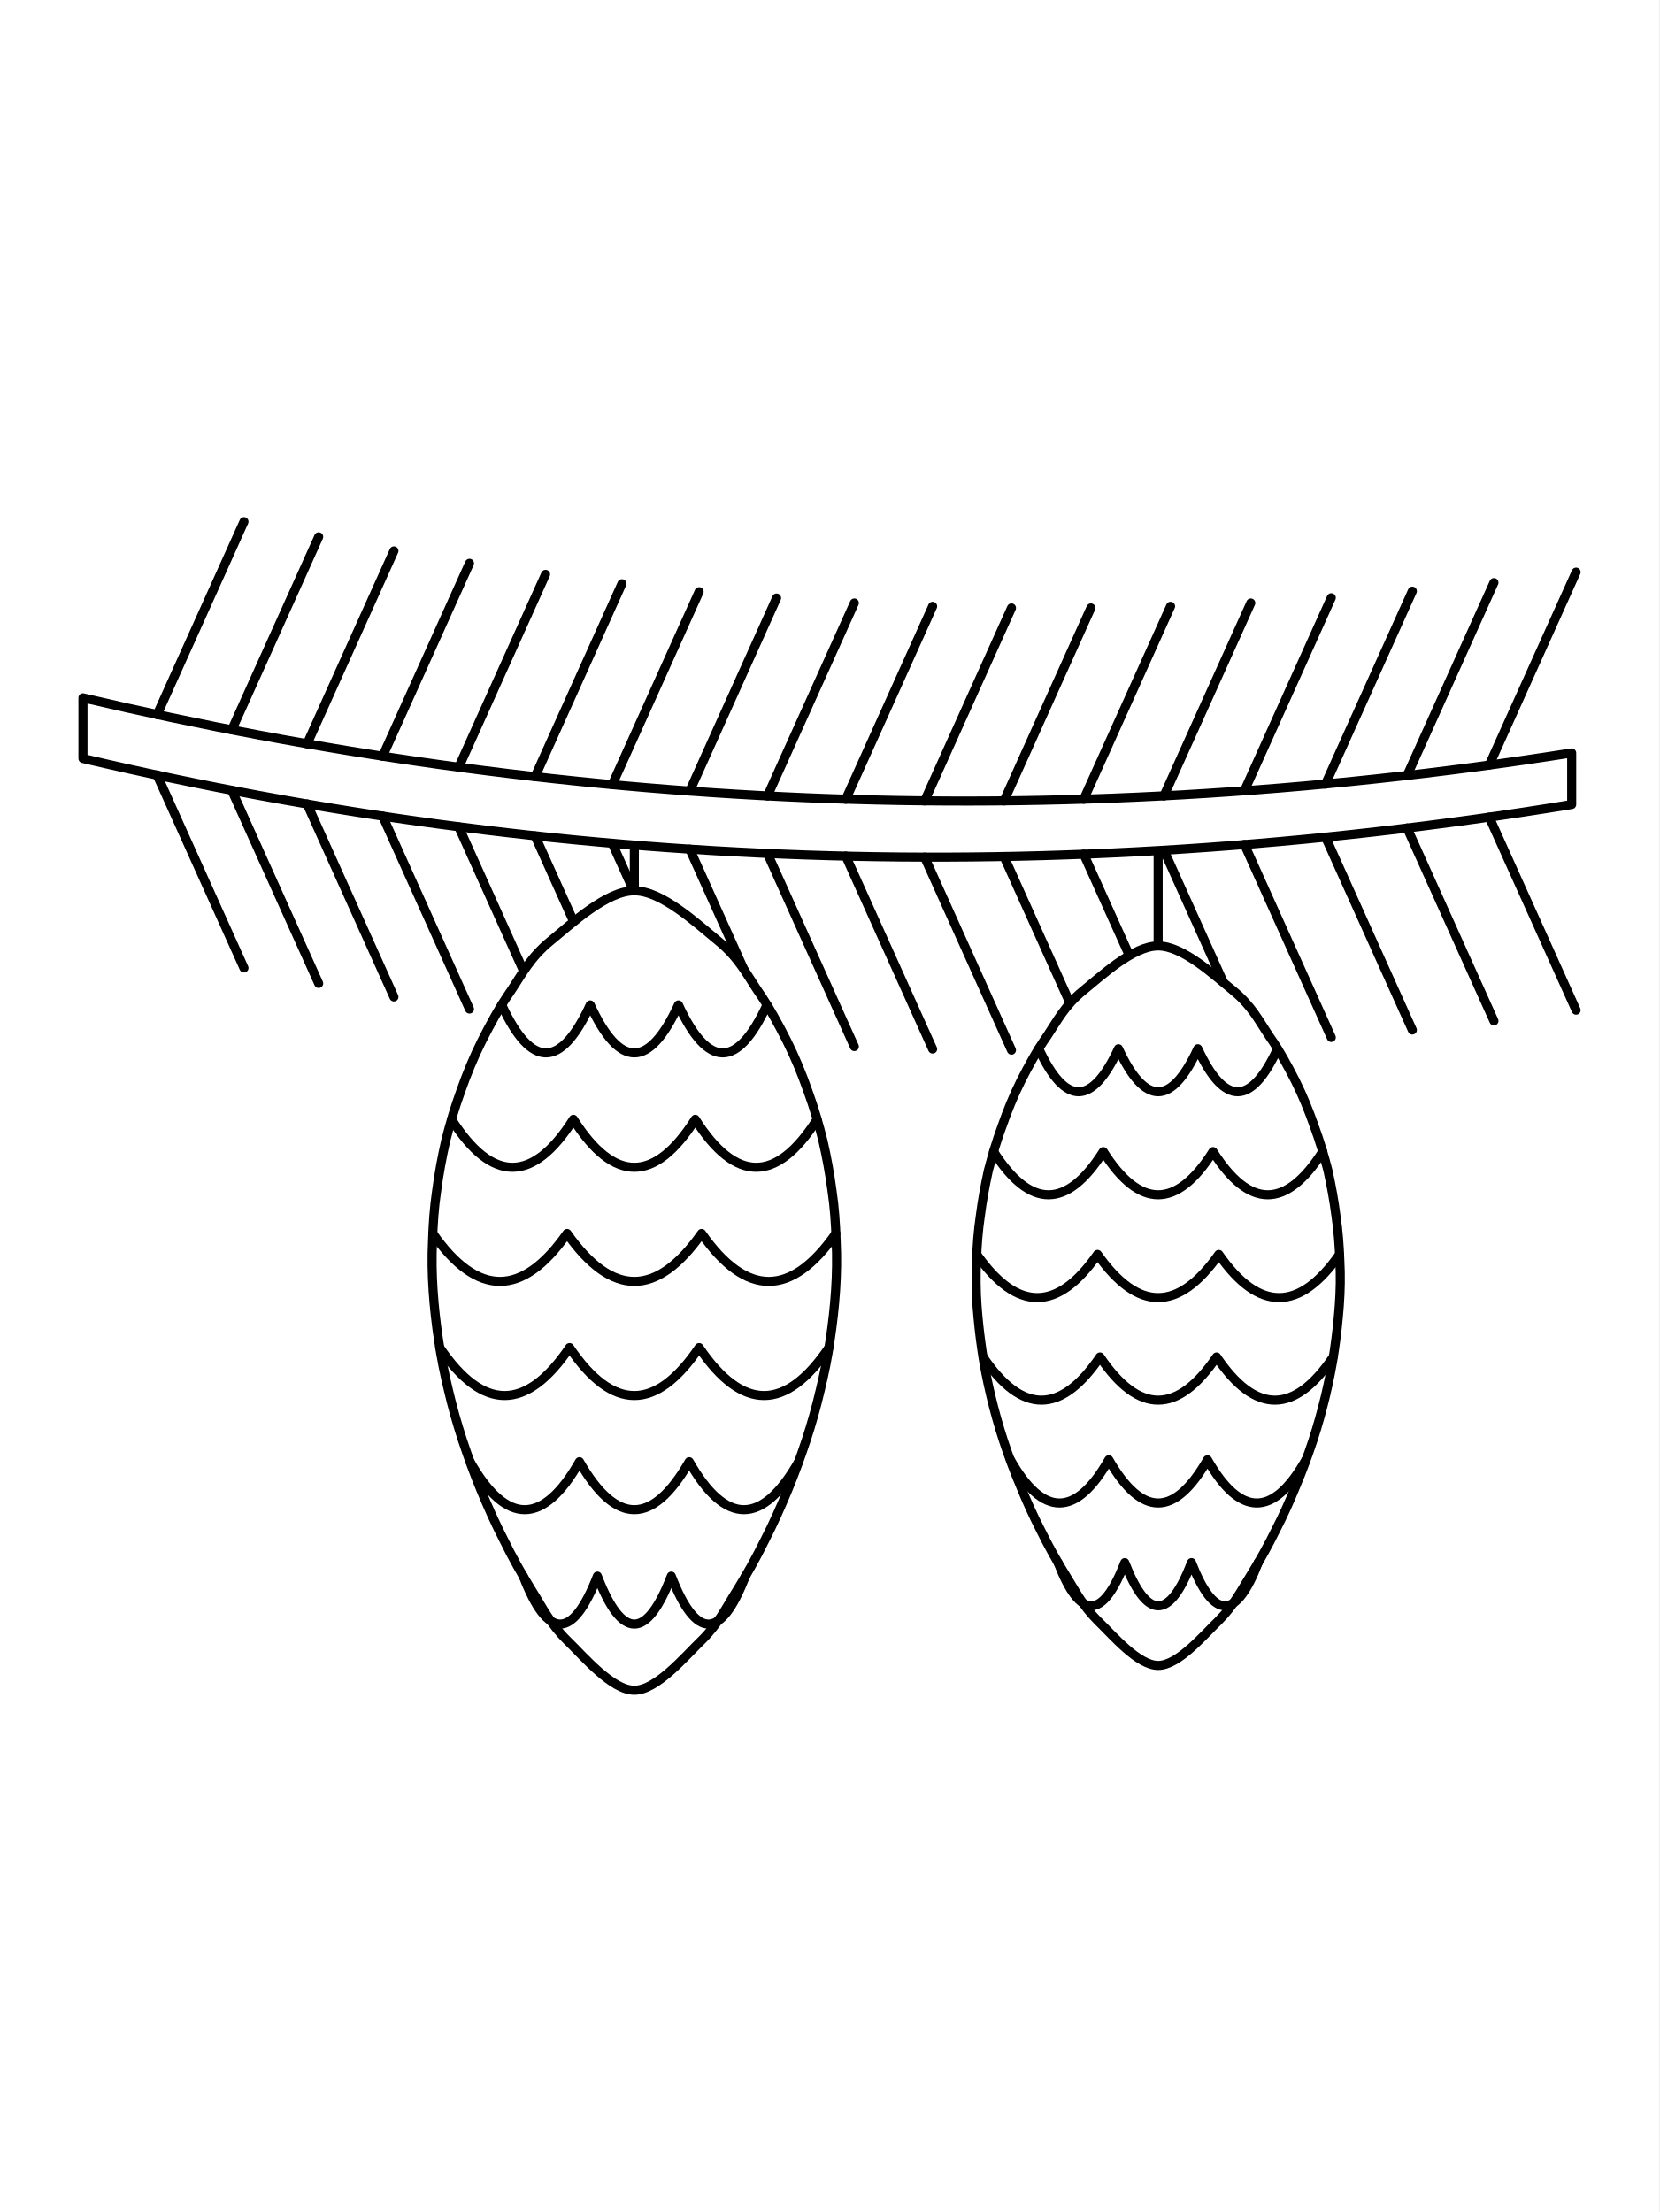
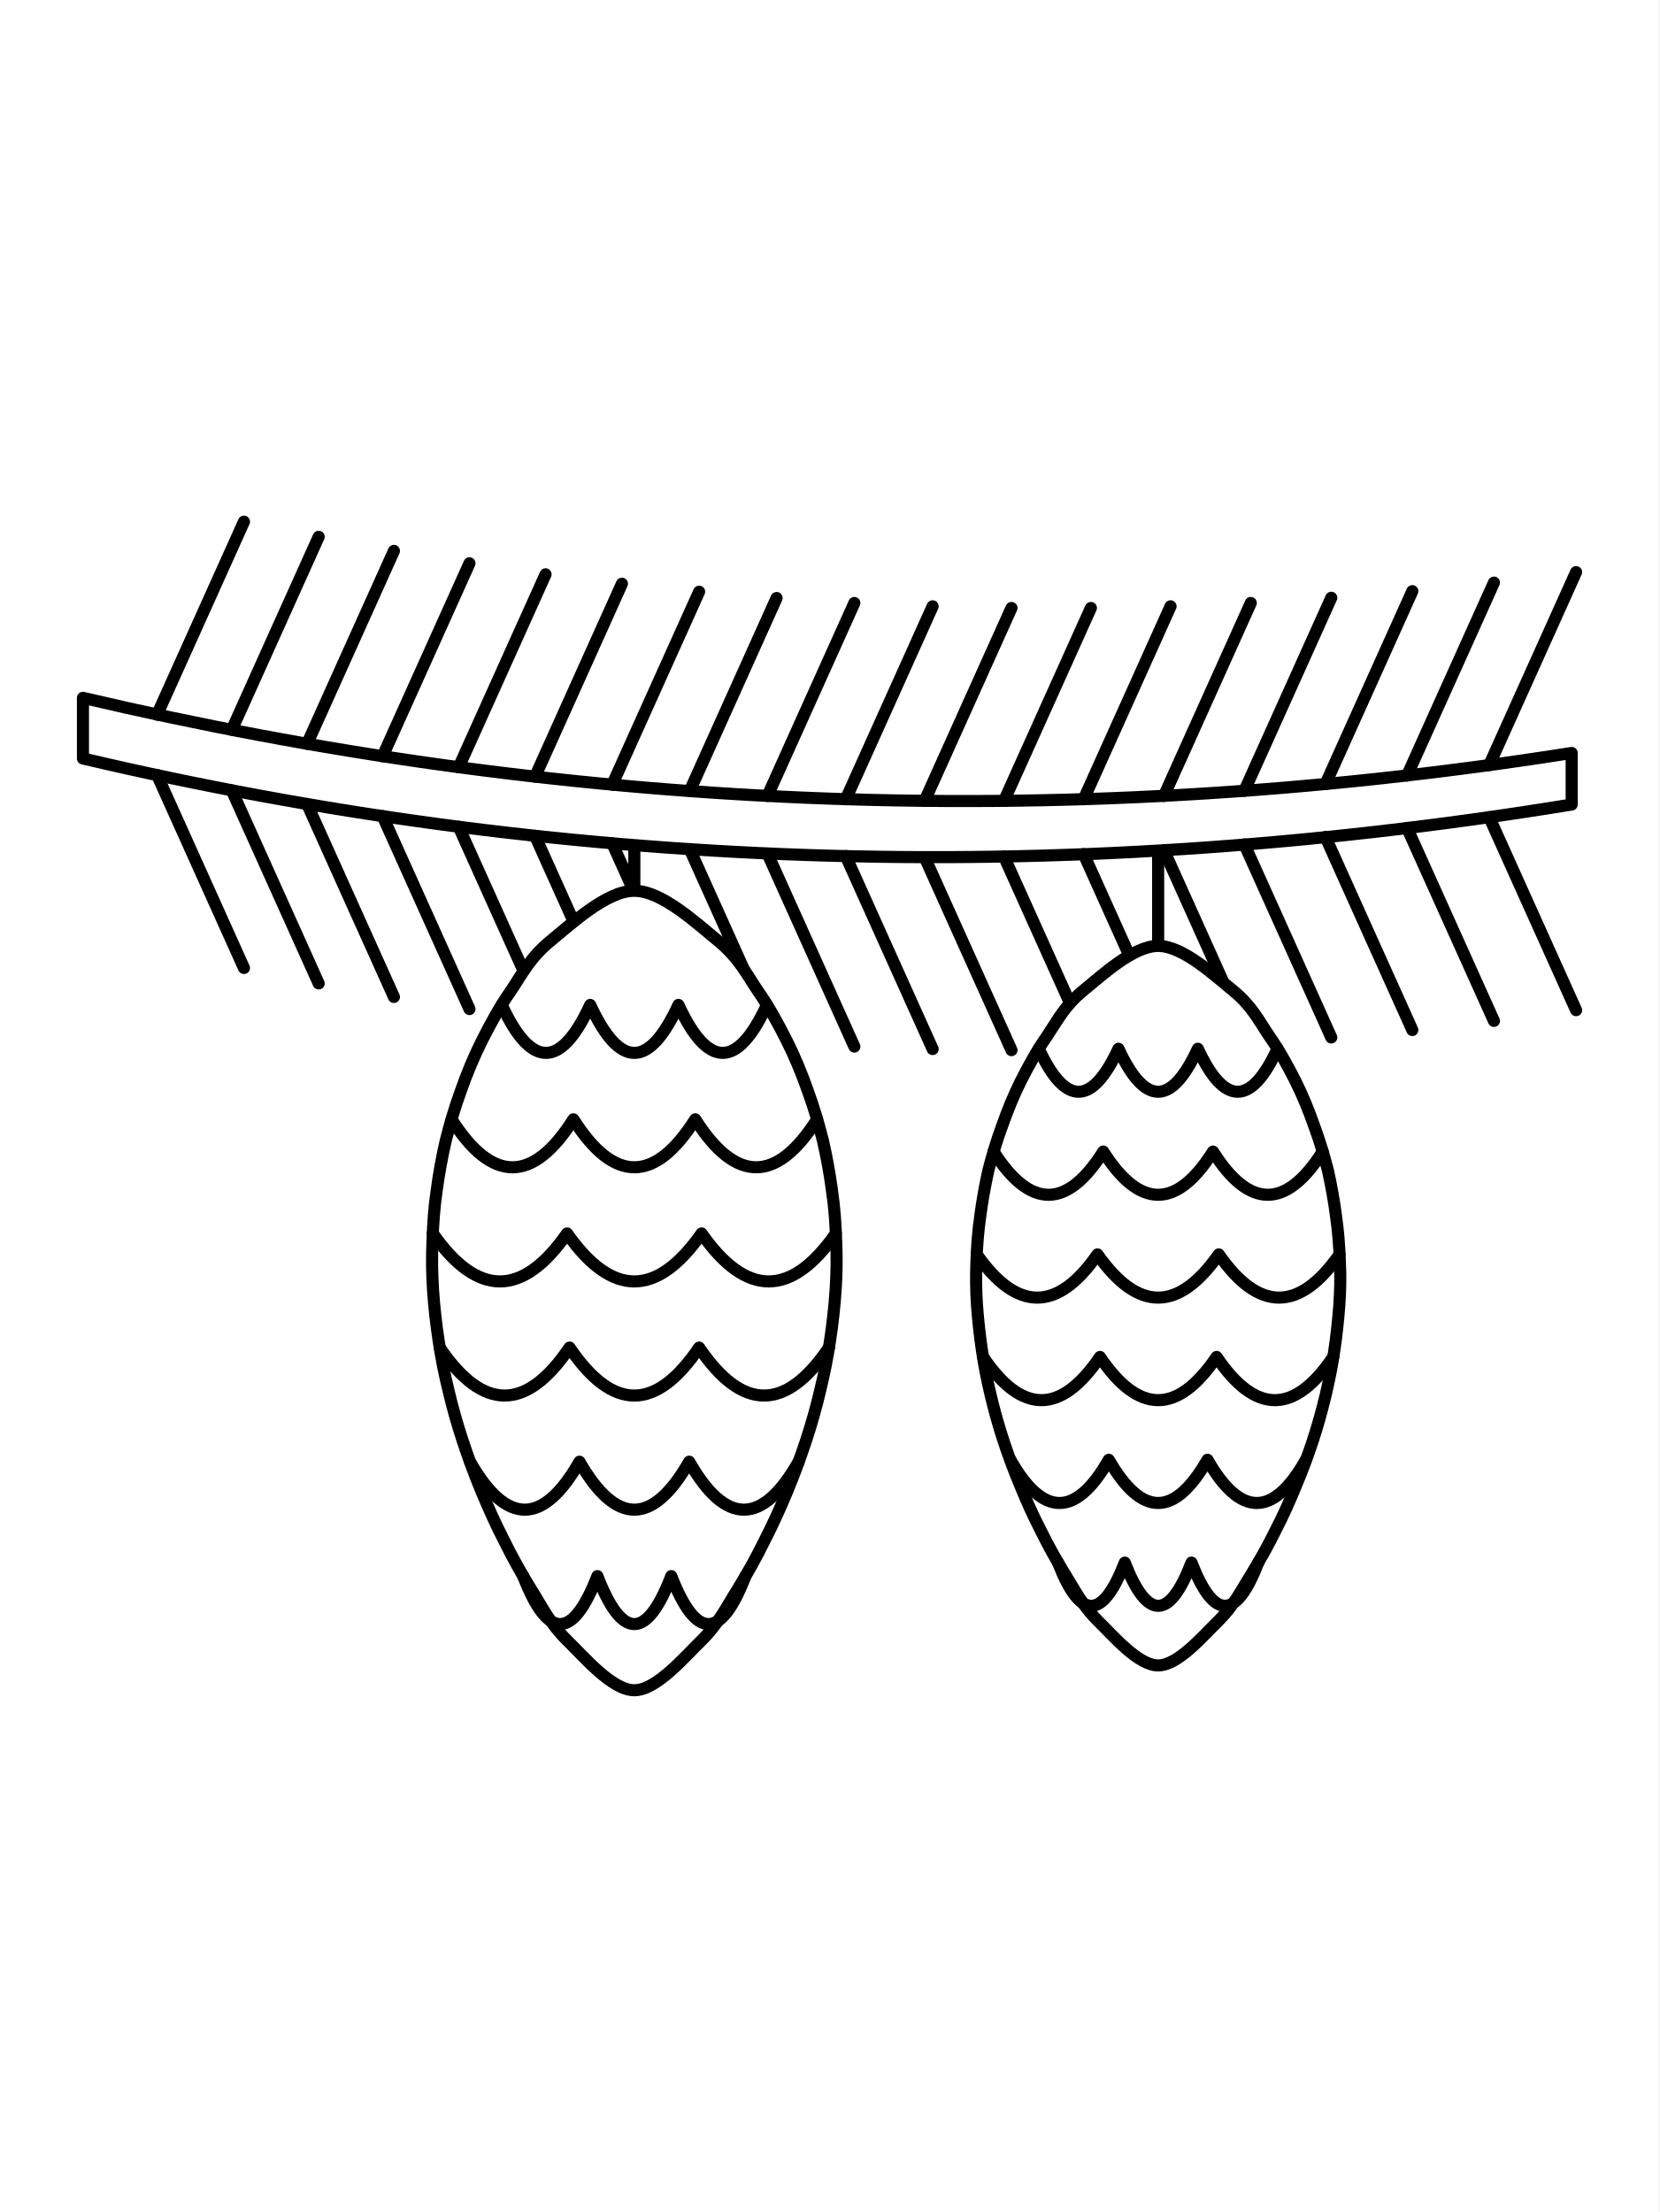
<svg xmlns="http://www.w3.org/2000/svg" version="1.1" viewBox="0 0 600 800" width="5.715in" height="7.62in" role="img" aria-label="Pine Cones and Boughs, a picture to color">
  <rect width="600" height="800" fill="#fff" />
-   <g transform="translate(0.089 52.978) scale(0.997)" fill="#fff" data-bw="white" stroke="#000" stroke-width="3.291" stroke-linecap="round" stroke-linejoin="round">
+   <g transform="translate(0.089 52.978) scale(0.997)" fill="#fff" data-bw="white" stroke="#000" stroke-width="4.387" stroke-linecap="round" stroke-linejoin="round">
    <path fill="none" d="M230 242.6 L230 274" />
    <path fill="none" d="M420 247 L420 294" />
    <path d="M30 200 C200 240 380 250 570 220 L570 238.7 C380 269.8 200 262 30 222 Z" />
    <path fill="none" d="M56.9 206.1 L88.4 136.1" />
    <path fill="none" d="M56.9 228 L88.4 298" />
    <path fill="none" d="M84 211.6 L115.5 141.6" />
    <path fill="none" d="M84 233.6 L115.5 303.6" />
    <path fill="none" d="M111.3 216.7 L142.8 146.7" />
    <path fill="none" d="M111.3 238.5 L142.8 308.5" />
    <path fill="none" d="M138.7 221.2 L170.2 151.2" />
    <path fill="none" d="M138.7 242.9 L170.2 312.9" />
    <path fill="none" d="M166.3 225.2 L197.8 155.2" />
    <path fill="none" d="M166.3 246.8 L197.8 316.8" />
    <path fill="none" d="M194 228.6 L225.5 158.6" />
    <path fill="none" d="M194 250.1 L225.5 320.1" />
    <path fill="none" d="M222 231.5 L253.5 161.5" />
    <path fill="none" d="M222 252.8 L253.5 322.8" />
    <path fill="none" d="M250.1 233.8 L281.6 163.8" />
    <path fill="none" d="M250.1 254.9 L281.6 324.9" />
    <path fill="none" d="M278.3 235.6 L309.8 165.6" />
    <path fill="none" d="M278.3 256.5 L309.8 326.5" />
    <path fill="none" d="M306.7 236.8 L338.2 166.8" />
    <path fill="none" d="M306.7 257.4 L338.2 327.4" />
    <path fill="none" d="M335.3 237.4 L366.8 167.4" />
    <path fill="none" d="M335.3 257.8 L366.8 327.8" />
    <path fill="none" d="M364.1 237.4 L395.6 167.4" />
    <path fill="none" d="M364.1 257.6 L395.6 327.6" />
    <path fill="none" d="M393 236.8 L424.5 166.8" />
    <path fill="none" d="M393 256.7 L424.5 326.7" />
    <path fill="none" d="M422.1 235.6 L453.6 165.6" />
    <path fill="none" d="M422.1 255.3 L453.6 325.3" />
    <path fill="none" d="M451.3 233.7 L482.8 163.7" />
    <path fill="none" d="M451.3 253.2 L482.8 323.2" />
    <path fill="none" d="M480.7 231.3 L512.2 161.3" />
    <path fill="none" d="M480.7 250.5 L512.2 320.5" />
    <path fill="none" d="M510.3 228.2 L541.8 158.2" />
    <path fill="none" d="M510.3 247.2 L541.8 317.2" />
    <path fill="none" d="M540.1 224.4 L571.6 154.4" />
    <path fill="none" d="M540.1 243.3 L571.6 313.3" />
    <path d="M230 270 C240.1 270 252.9 282.1 260.3 288.1 C267.8 294.2 270.7 300.2 274.8 306.3 C279 312.3 282.2 318.3 285.3 324.4 C288.3 330.4 290.8 336.5 292.9 342.5 C295.1 348.5 296.9 354.6 298.4 360.6 C299.8 366.7 300.9 372.7 301.7 378.8 C302.6 384.8 303 390.8 303.2 396.9 C303.5 402.9 303.4 409 303 415 C302.6 421 301.9 427.1 301 433.1 C300.1 439.2 298.9 445.2 297.4 451.3 C296 457.3 294.3 463.3 292.3 469.4 C290.3 475.4 288.1 481.5 285.6 487.5 C283.1 493.5 280.4 499.6 277.3 505.6 C274.3 511.7 271 517.7 267.2 523.8 C263.4 529.8 260.6 535.8 254.4 541.9 C248.2 547.9 238.1 560 230 560 C221.9 560 211.8 547.9 205.6 541.9 C199.4 535.8 196.6 529.8 192.8 523.8 C189 517.7 185.7 511.7 182.7 505.6 C179.6 499.6 176.9 493.5 174.4 487.5 C171.9 481.5 169.7 475.4 167.7 469.4 C165.7 463.3 164 457.3 162.6 451.3 C161.1 445.2 159.9 439.2 159 433.1 C158.1 427.1 157.4 421 157 415 C156.6 409 156.5 402.9 156.8 396.9 C157 390.8 157.4 384.8 158.3 378.8 C159.1 372.7 160.2 366.7 161.6 360.6 C163.1 354.6 164.9 348.5 167.1 342.5 C169.2 336.5 171.7 330.4 174.7 324.4 C177.8 318.3 181 312.3 185.2 306.3 C189.3 300.2 192.2 294.2 199.7 288.1 C207.1 282.1 219.9 270 230 270 Z" />
    <path fill="none" d="M181.9 311.4 C192.6 334.6 203.3 334.6 214 311.4 C224.7 334.6 235.3 334.6 246 311.4 C256.7 334.6 267.4 334.6 278.1 311.4" />
    <path fill="none" d="M163.7 352.9 C178.4 376.1 193.2 376.1 207.9 352.9 C222.6 376.1 237.4 376.1 252.1 352.9 C266.8 376.1 281.6 376.1 296.3 352.9" />
    <path fill="none" d="M156.9 394.3 C173.1 417.5 189.4 417.5 205.6 394.3 C221.9 417.5 238.1 417.5 254.4 394.3 C270.6 417.5 286.9 417.5 303.1 394.3" />
    <path fill="none" d="M159.4 435.7 C175.1 458.9 190.8 458.9 206.5 435.7 C222.2 458.9 237.8 458.9 253.5 435.7 C269.2 458.9 284.9 458.9 300.6 435.7" />
    <path fill="none" d="M170.4 477.1 C183.6 500.3 196.9 500.3 210.1 477.1 C223.4 500.3 236.6 500.3 249.9 477.1 C263.1 500.3 276.4 500.3 289.6 477.1" />
    <path fill="none" d="M189.7 518.6 C198.6 541.8 207.6 541.8 216.6 518.6 C225.5 541.8 234.5 541.8 243.4 518.6 C252.4 541.8 261.4 541.8 270.3 518.6" />
    <path d="M420 290 C429.1 290 440.6 300.9 447.3 306.3 C454 311.8 456.6 317.2 460.3 322.7 C464.1 328.1 467 333.5 469.8 339 C472.5 344.4 474.7 349.9 476.6 355.3 C478.6 360.7 480.2 366.1 481.6 371.5 C482.8 377 483.8 382.4 484.5 387.9 C485.3 393.3 485.7 398.7 485.9 404.2 C486.2 409.6 486.1 415.1 485.7 420.5 C485.3 425.9 484.7 431.4 483.9 436.8 C483.1 442.3 482 447.7 480.7 453.2 C479.4 458.6 477.9 464 476.1 469.5 C474.3 474.9 472.3 480.4 470 485.8 C467.8 491.2 465.4 496.6 462.6 502 C459.9 507.5 456.9 512.9 453.5 518.4 C450.1 523.8 447.5 529.2 442 534.7 C436.4 540.1 427.3 551 420 551 C412.7 551 403.6 540.1 398 534.7 C392.5 529.2 389.9 523.8 386.5 518.4 C383.1 512.9 380.1 507.5 377.4 502 C374.6 496.6 372.2 491.2 370 485.8 C367.7 480.4 365.7 474.9 363.9 469.5 C362.1 464 360.6 458.6 359.3 453.2 C358 447.7 356.9 442.3 356.1 436.8 C355.3 431.4 354.7 425.9 354.3 420.5 C353.9 415.1 353.9 409.6 354.1 404.2 C354.3 398.7 354.7 393.3 355.5 387.9 C356.2 382.4 357.2 377 358.4 371.5 C359.8 366.1 361.4 360.7 363.4 355.3 C365.3 349.9 367.5 344.4 370.2 339 C373 333.5 375.9 328.1 379.7 322.7 C383.4 317.2 386 311.8 392.7 306.3 C399.4 300.9 410.9 290 420 290 Z" />
    <path fill="none" d="M376.7 327.3 C386.3 348.1 396 348.1 405.6 327.3 C415.2 348.1 424.8 348.1 434.4 327.3 C444 348.1 453.7 348.1 463.3 327.3" />
    <path fill="none" d="M360.3 364.6 C373.6 385.5 386.9 385.5 400.1 364.6 C413.3 385.5 426.7 385.5 439.9 364.6 C453.1 385.5 466.4 385.5 479.7 364.6" />
    <path fill="none" d="M354.2 401.9 C368.8 422.8 383.5 422.8 398 401.9 C412.7 422.8 427.3 422.8 442 401.9 C456.5 422.8 471.2 422.8 485.8 401.9" />
    <path fill="none" d="M356.5 439.1 C370.6 460 384.7 460 398.9 439.1 C413 460 427 460 441.2 439.1 C455.3 460 469.4 460 483.5 439.1" />
    <path fill="none" d="M366.4 476.4 C378.2 497.3 390.2 497.3 402.1 476.4 C414.1 497.3 425.9 497.3 437.9 476.4 C449.8 497.3 461.8 497.3 473.6 476.4" />
    <path fill="none" d="M383.7 513.7 C391.7 534.6 399.8 534.6 407.9 513.7 C416 534.6 424.1 534.6 432.1 513.7 C440.2 534.6 448.3 534.6 456.3 513.7" />
  </g>
</svg>
